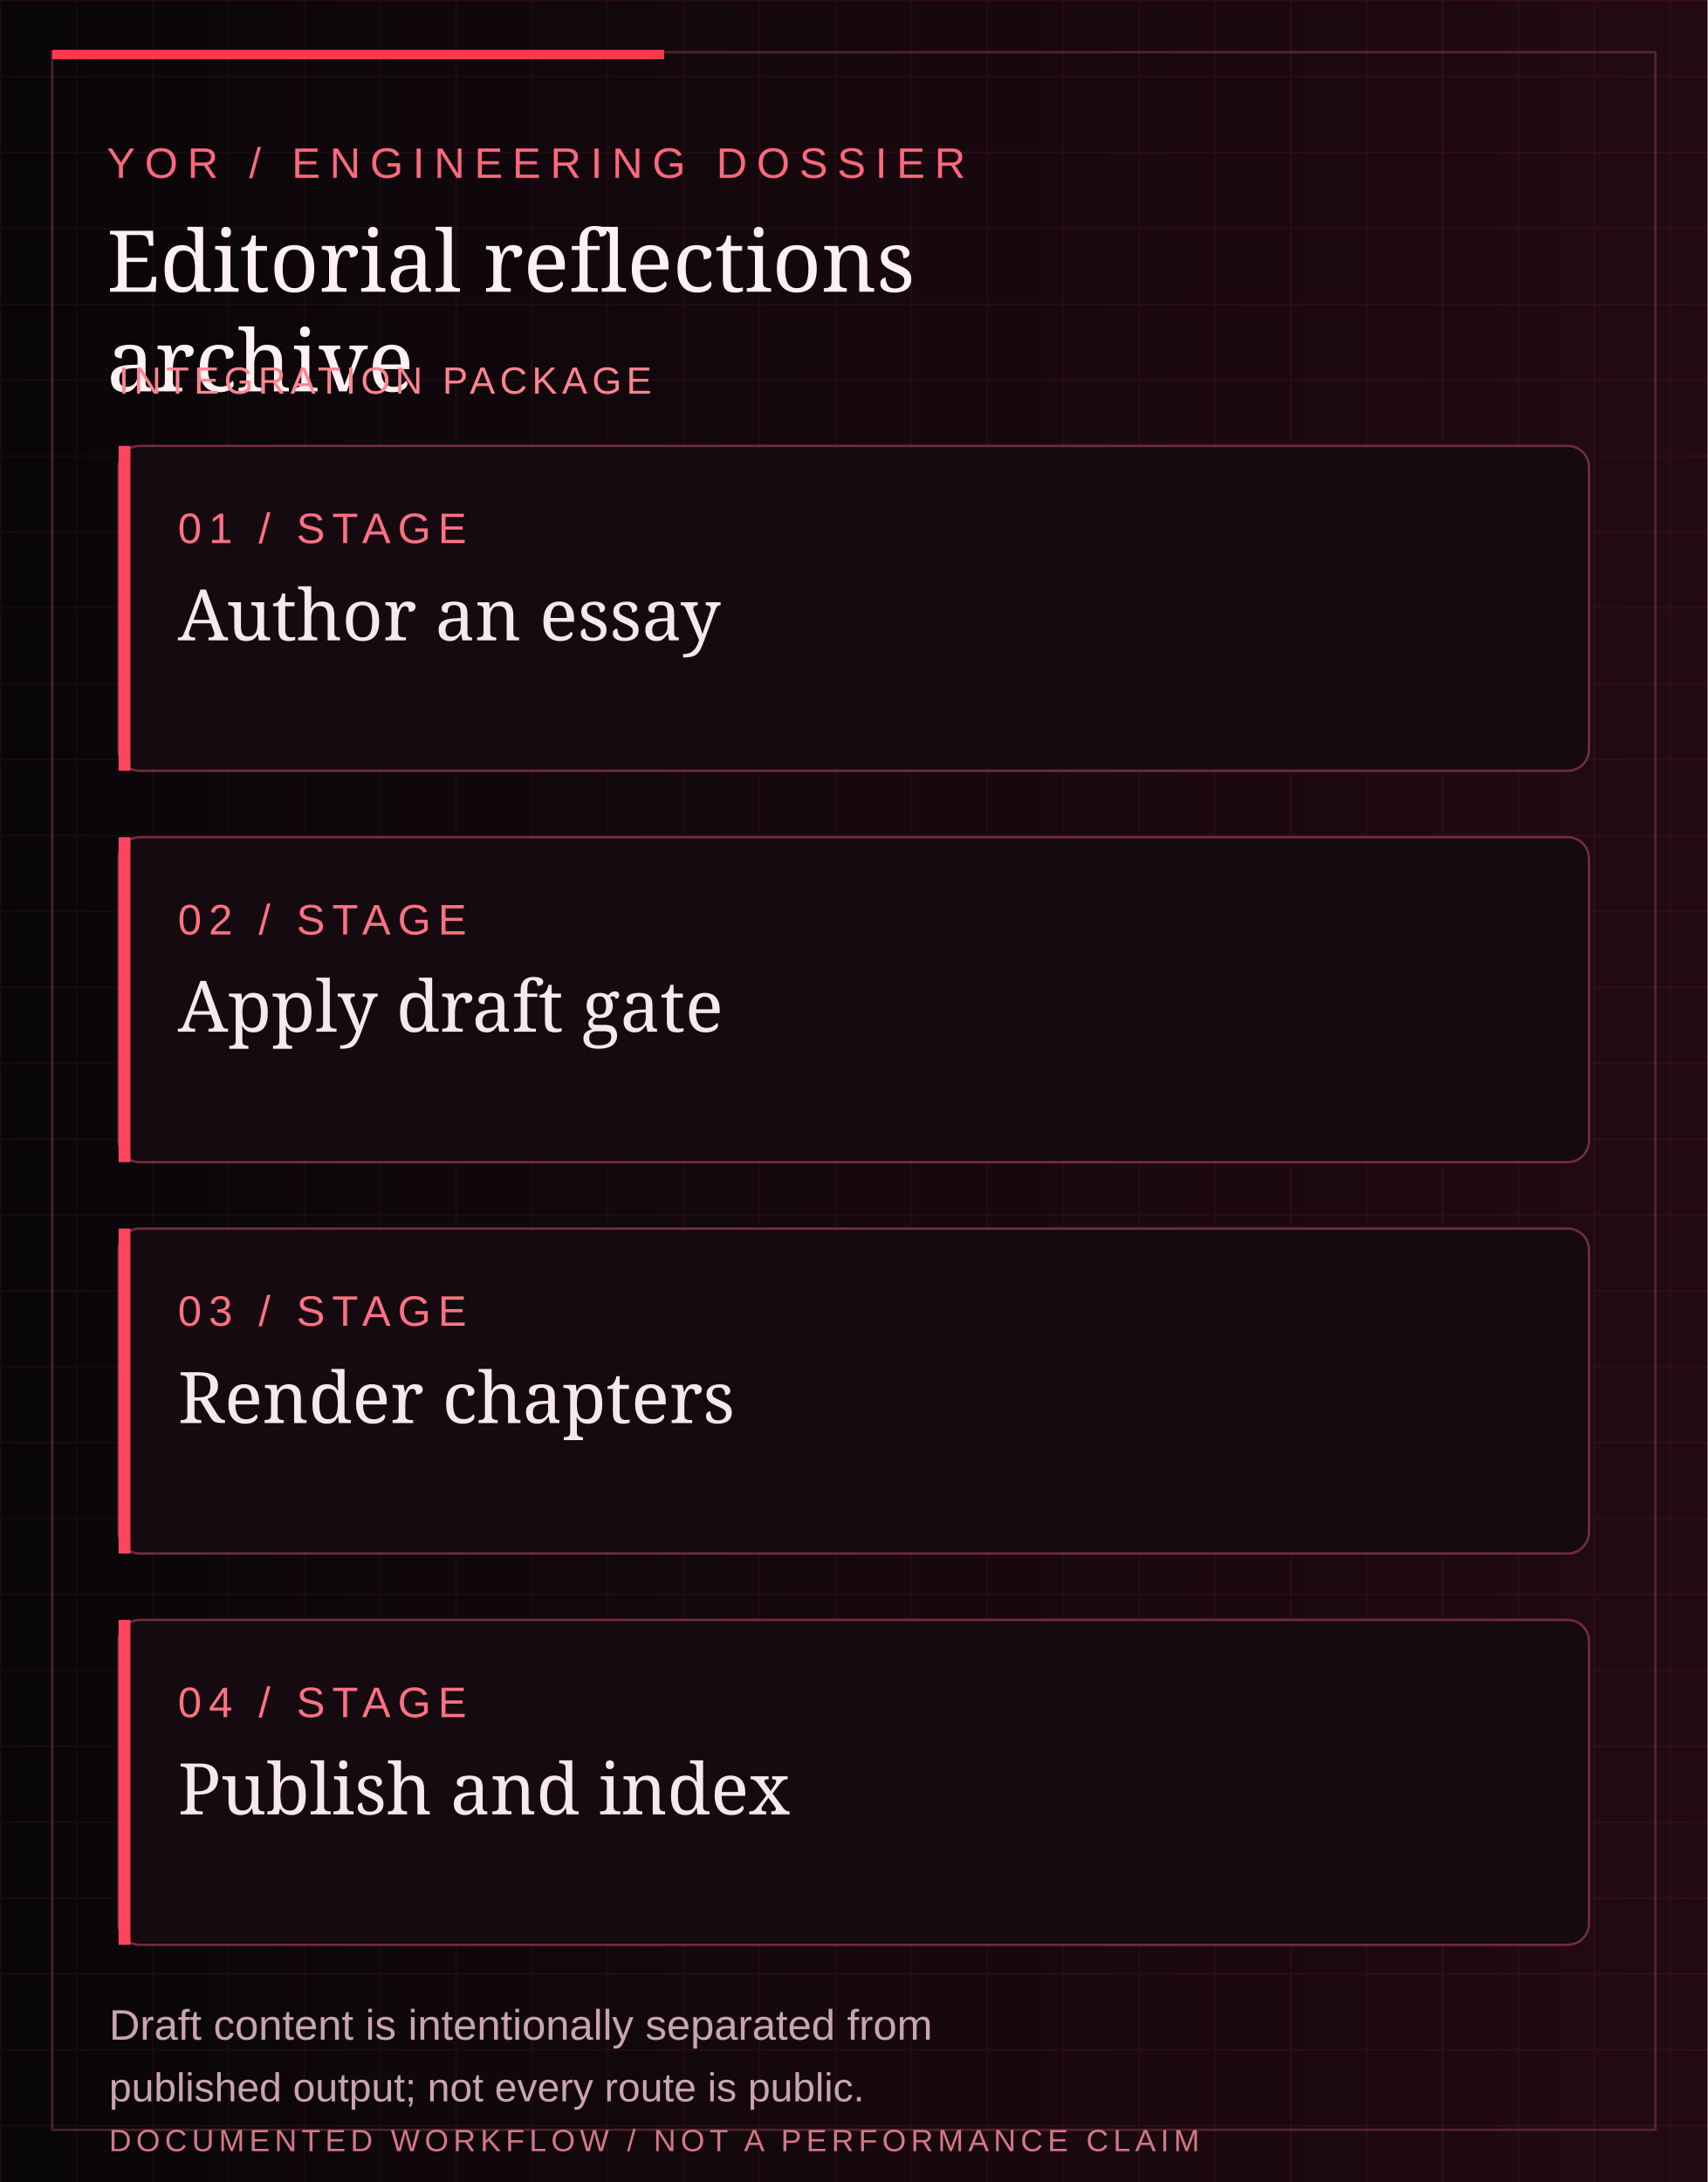
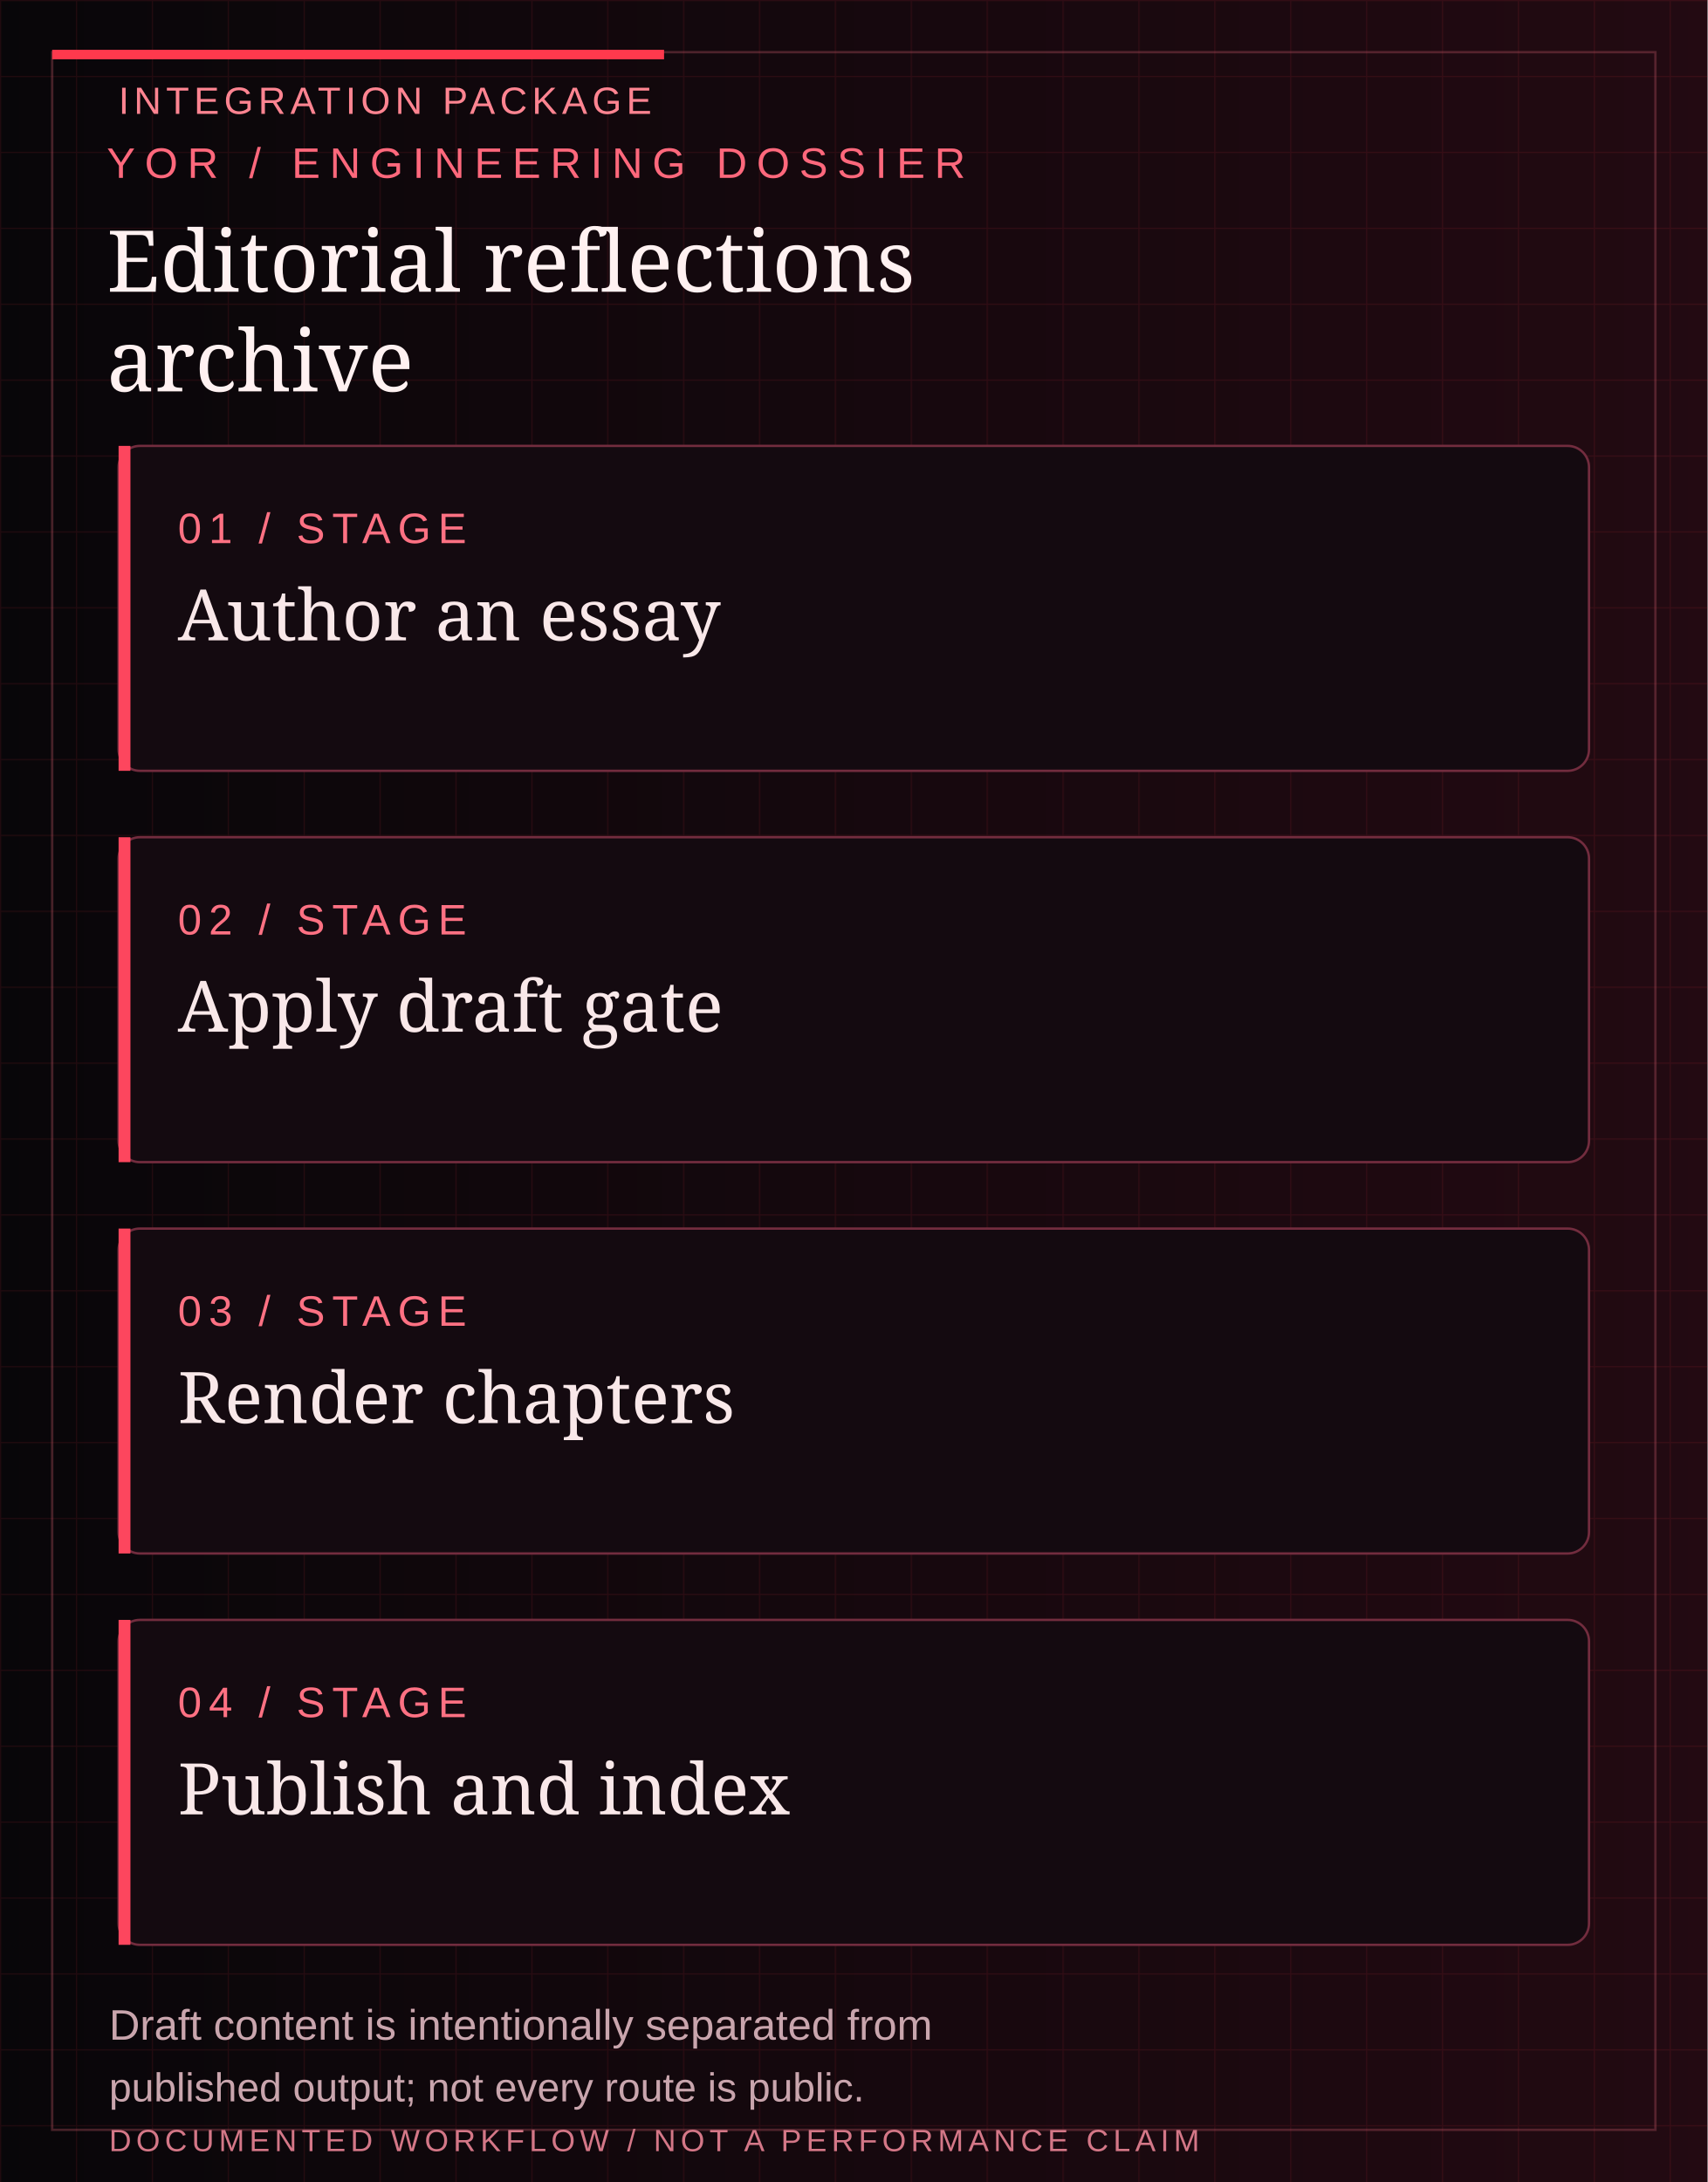
<svg xmlns="http://www.w3.org/2000/svg" width="720" height="920" viewBox="0 0 720 920" role="img">
  <defs>
    <linearGradient id="bg">
      <stop stop-color="#080609" />
      <stop offset="1" stop-color="#230a12" />
    </linearGradient>
    <pattern id="grid" width="32" height="32" patternUnits="userSpaceOnUse">
      <path d="M32 0H0V32" fill="none" stroke="#ff394d" stroke-opacity=".1" />
    </pattern>
  </defs>
  <rect width="720" height="920" fill="url(#bg)" />
  <rect width="720" height="920" fill="url(#grid)" />
  <rect x="22" y="22" width="676" height="876" fill="none" stroke="#a64a59" stroke-opacity=".4" />
  <path d="M22 23 H280" stroke="#ff394d" stroke-width="4" />
  <text x="45" y="75" fill="#ff687c" font-size="18" font-family="Arial" letter-spacing="4">YOR / ENGINEERING DOSSIER</text>
  <text x="45" y="123" font-size="36" fill="#fff1f1" font-family="Georgia">Editorial reflections</text>
  <text x="45" y="165" font-size="36" fill="#fff1f1" font-family="Georgia">archive</text>
-   <text x="50" y="166" font-size="16" fill="#ff8491" font-family="Arial" letter-spacing="2">INTEGRATION PACKAGE</text>
+   <text x="50" y="48" font-size="16" fill="#ff8491" font-family="Arial" letter-spacing="2">INTEGRATION PACKAGE</text>
  <rect x="50" y="188" width="620" height="137" rx="9" fill="#140a10" stroke="#722c3e" />
  <rect x="50" y="188" width="5" height="137" fill="#fd465e" />
  <text x="75" y="229" fill="#ff7183" font-family="Arial" font-size="18" letter-spacing="3">01 / STAGE</text>
  <text x="75" y="270" fill="#f9e8e9" font-family="Georgia" font-size="30">Author an essay</text>
  <rect x="50" y="353" width="620" height="137" rx="9" fill="#140a10" stroke="#722c3e" />
  <rect x="50" y="353" width="5" height="137" fill="#fd465e" />
  <text x="75" y="394" fill="#ff7183" font-family="Arial" font-size="18" letter-spacing="3">02 / STAGE</text>
  <text x="75" y="435" fill="#f9e8e9" font-family="Georgia" font-size="30">Apply draft gate</text>
  <rect x="50" y="518" width="620" height="137" rx="9" fill="#140a10" stroke="#722c3e" />
  <rect x="50" y="518" width="5" height="137" fill="#fd465e" />
  <text x="75" y="559" fill="#ff7183" font-family="Arial" font-size="18" letter-spacing="3">03 / STAGE</text>
  <text x="75" y="600" fill="#f9e8e9" font-family="Georgia" font-size="30">Render chapters</text>
  <rect x="50" y="683" width="620" height="137" rx="9" fill="#140a10" stroke="#722c3e" />
  <rect x="50" y="683" width="5" height="137" fill="#fd465e" />
  <text x="75" y="724" fill="#ff7183" font-family="Arial" font-size="18" letter-spacing="3">04 / STAGE</text>
  <text x="75" y="765" fill="#f9e8e9" font-family="Georgia" font-size="30">Publish and index</text>
  <text x="46" y="860" fill="#c9a5ad" font-size="18" font-family="Arial">Draft content is intentionally separated from</text>
  <text x="46" y="886" fill="#c9a5ad" font-size="17" font-family="Arial">published output; not every route is public.</text>
  <text x="46" y="907" fill="#d47787" font-size="13" font-family="Arial" letter-spacing="2">DOCUMENTED WORKFLOW / NOT A PERFORMANCE CLAIM</text>
</svg>
